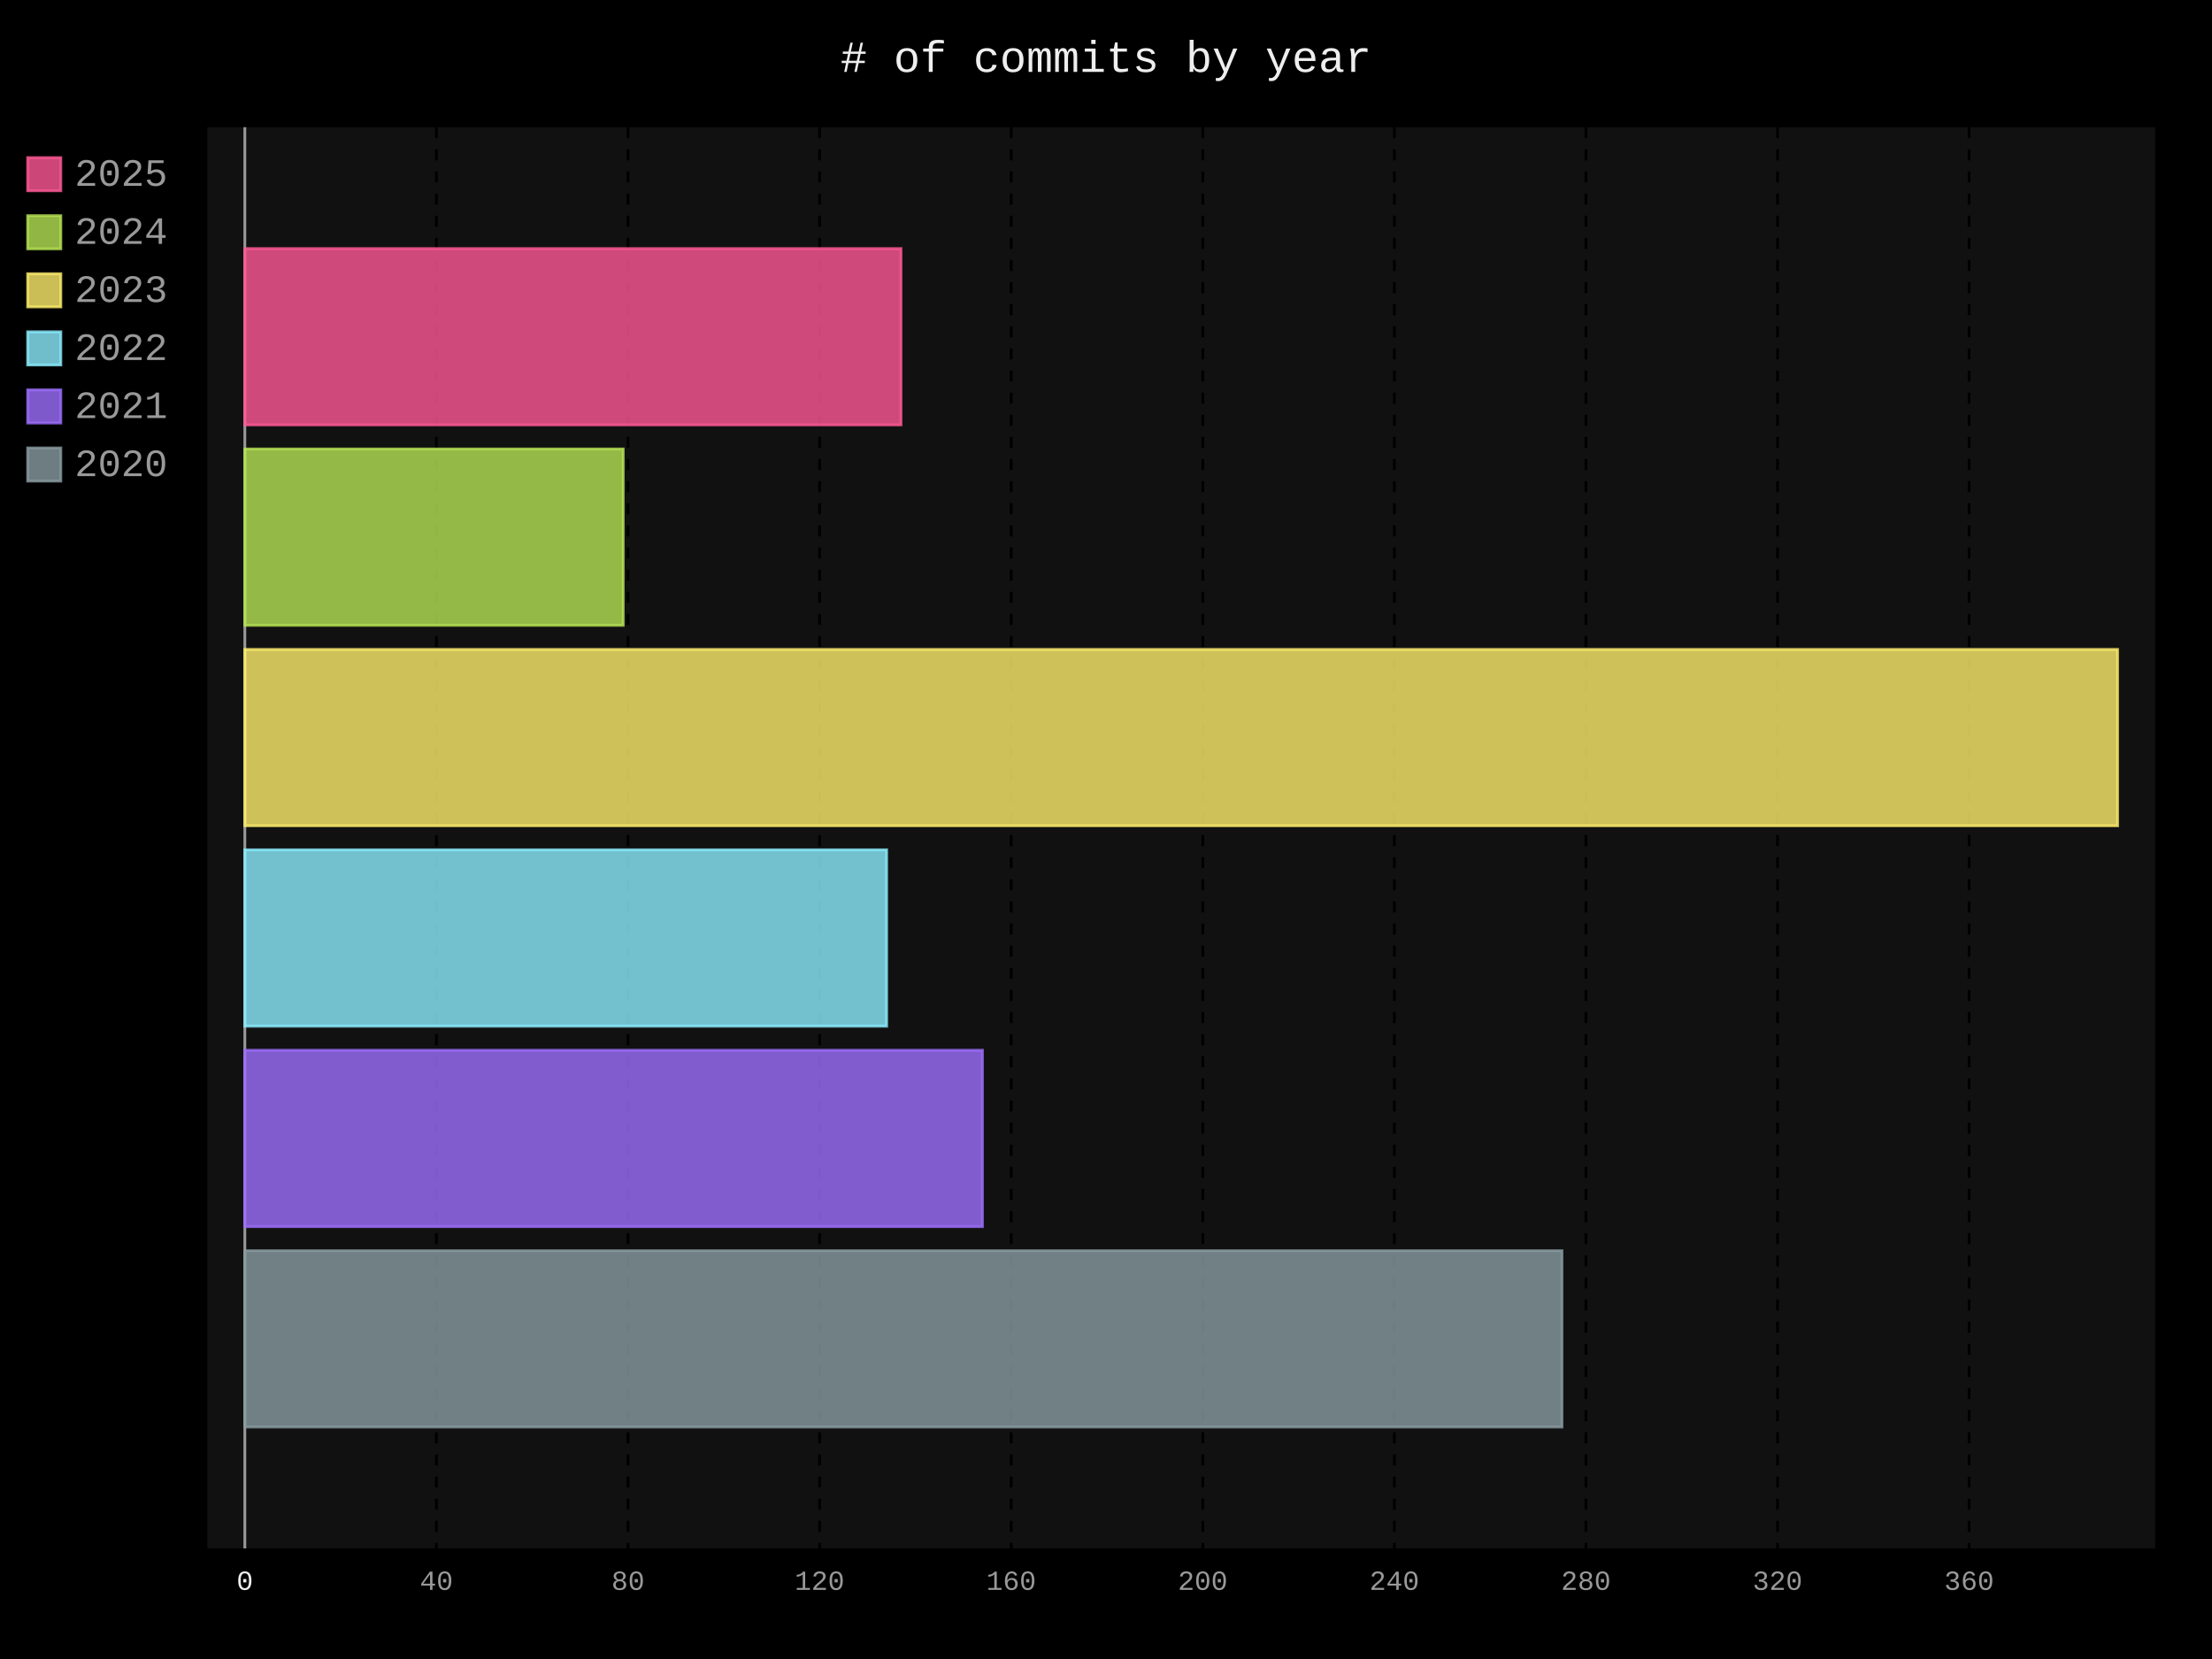
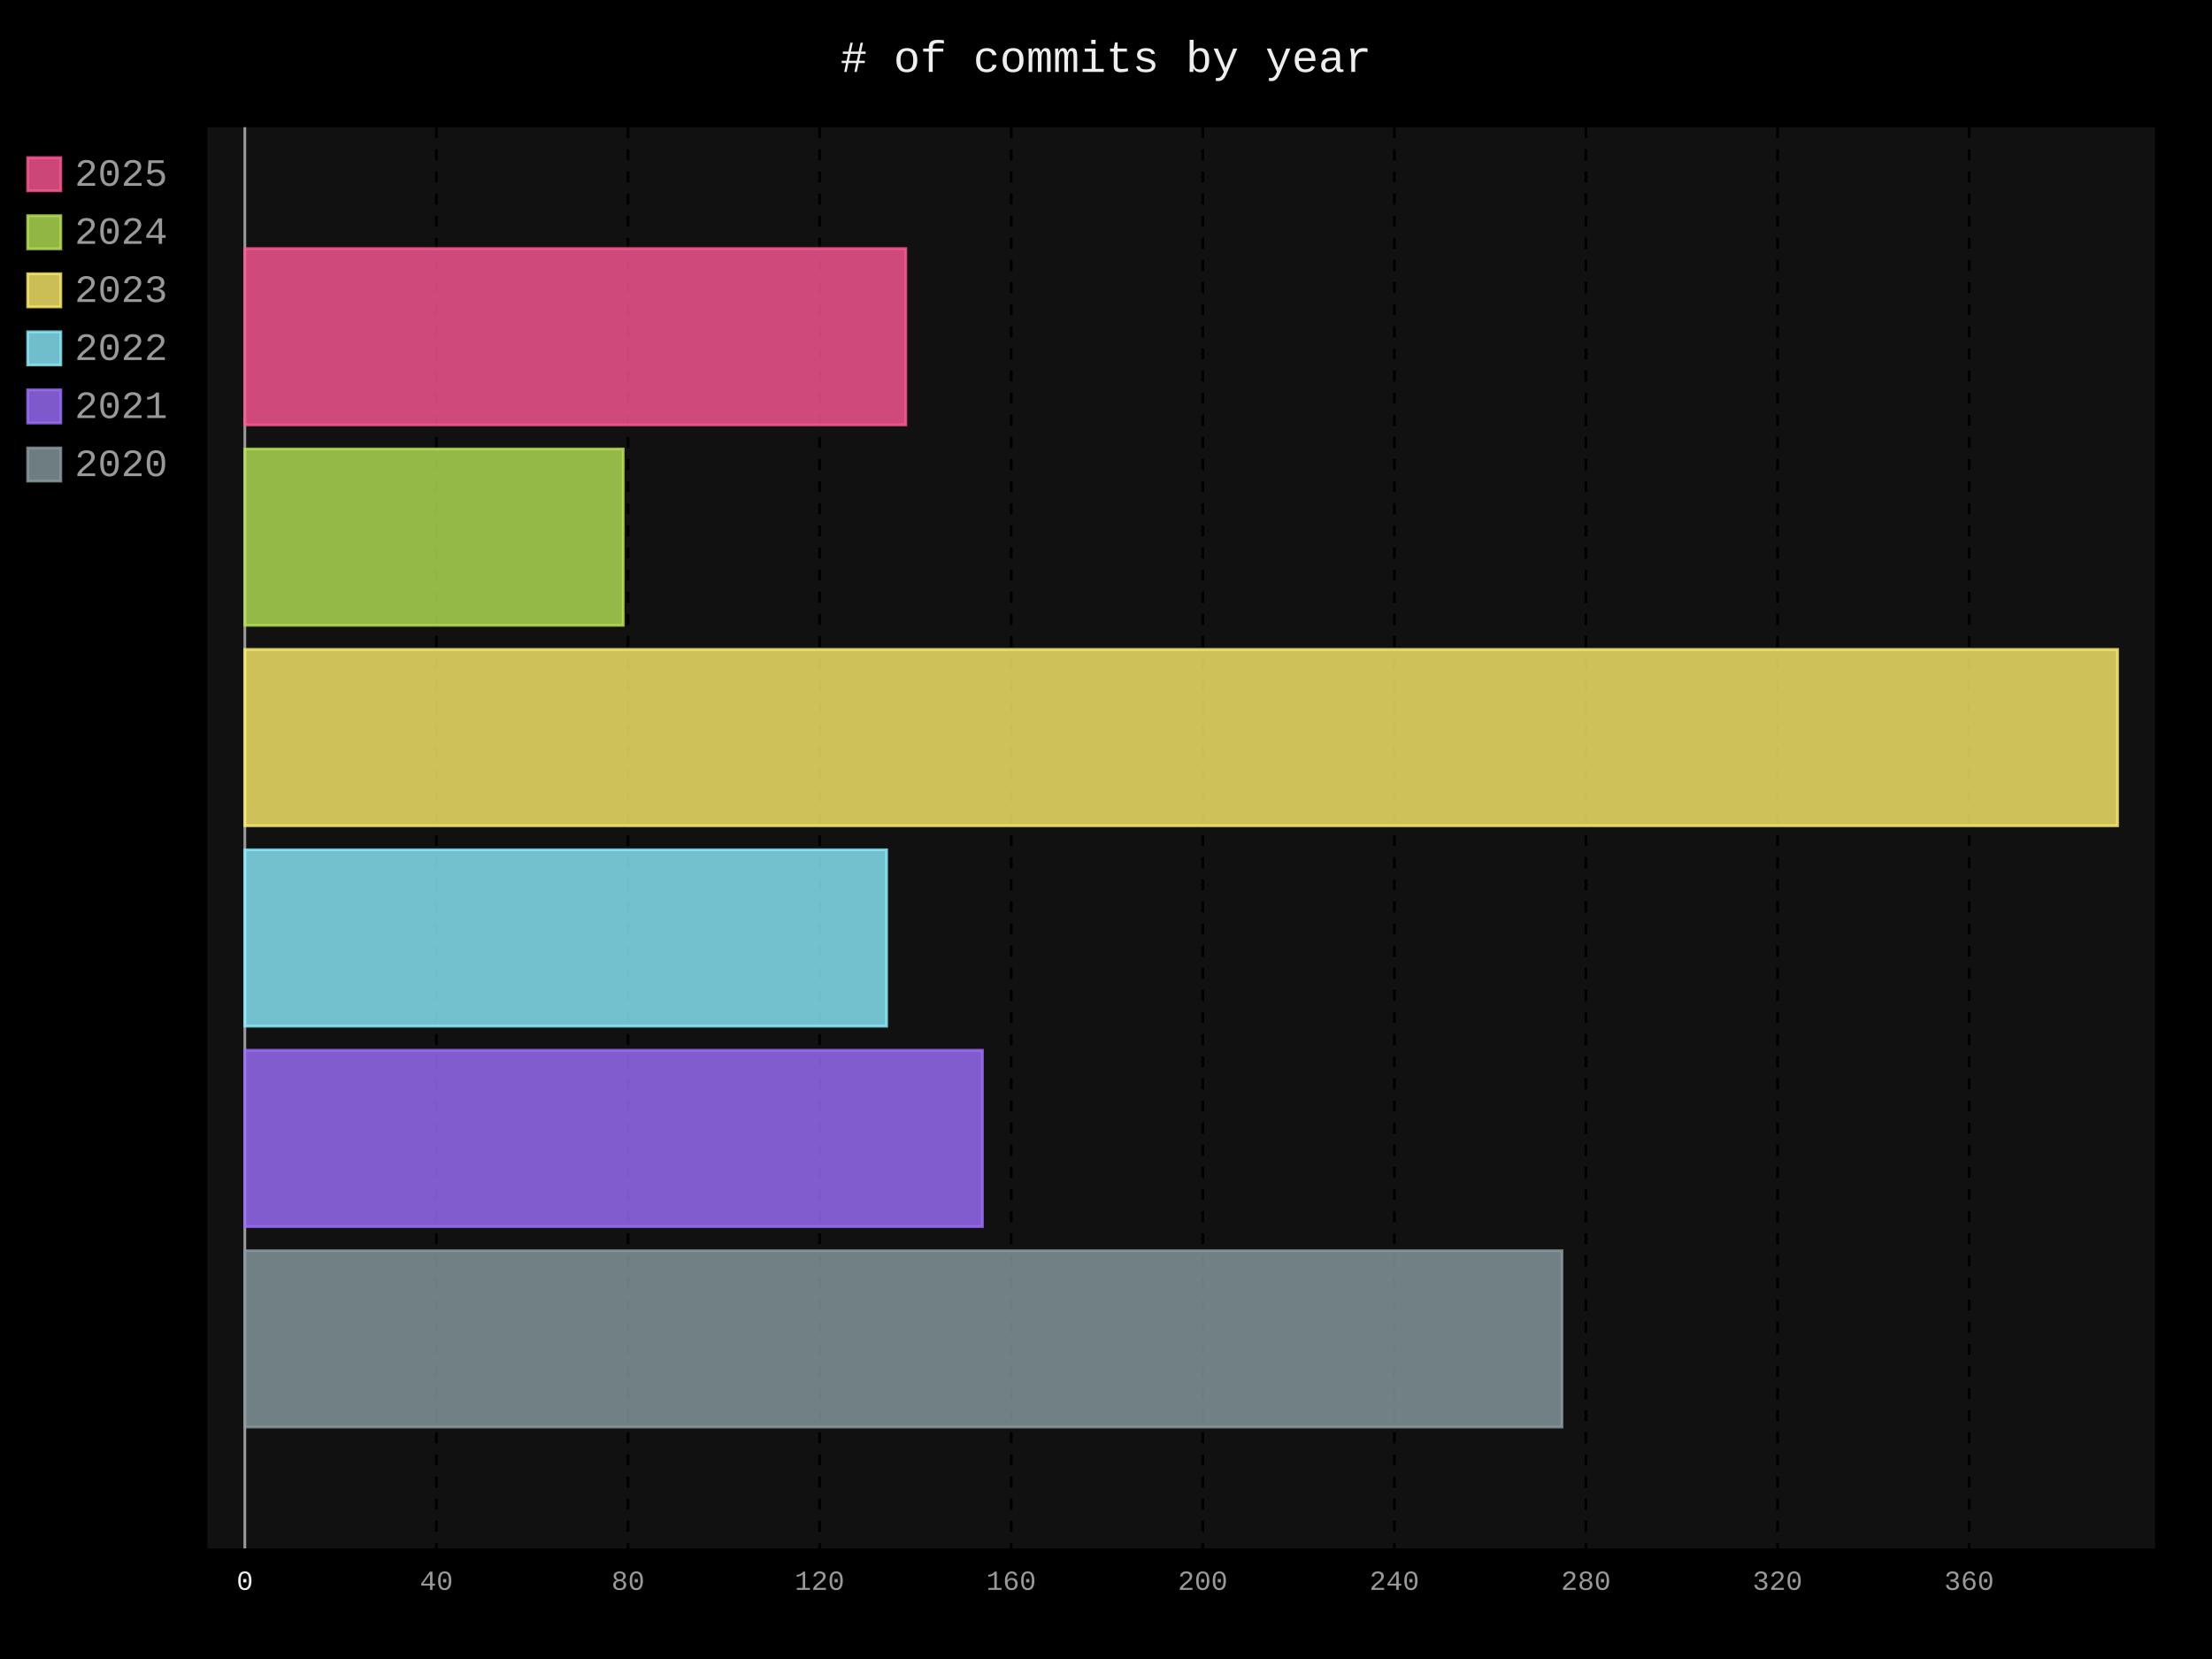
- <svg xmlns="http://www.w3.org/2000/svg" id="chart-fb7e396c-bfd1-42b2-bbe6-16ecfcbeb78d" class="pygal-chart" viewBox="0 0 800 600">
+ <svg xmlns="http://www.w3.org/2000/svg" id="chart-b37c547d-f2f8-420e-9e9e-e8054ecf67ba" class="pygal-chart" viewBox="0 0 800 600">
  <defs>
-     <style type="text/css">#chart-fb7e396c-bfd1-42b2-bbe6-16ecfcbeb78d{-webkit-user-select:none;-webkit-font-smoothing:antialiased;font-family:Consolas,"Liberation Mono",Menlo,Courier,monospace}#chart-fb7e396c-bfd1-42b2-bbe6-16ecfcbeb78d .title{font-family:Consolas,"Liberation Mono",Menlo,Courier,monospace;font-size:16px}#chart-fb7e396c-bfd1-42b2-bbe6-16ecfcbeb78d .legends .legend text{font-family:Consolas,"Liberation Mono",Menlo,Courier,monospace;font-size:14px}#chart-fb7e396c-bfd1-42b2-bbe6-16ecfcbeb78d .axis text{font-family:Consolas,"Liberation Mono",Menlo,Courier,monospace;font-size:10px}#chart-fb7e396c-bfd1-42b2-bbe6-16ecfcbeb78d .axis text.major{font-family:Consolas,"Liberation Mono",Menlo,Courier,monospace;font-size:10px}#chart-fb7e396c-bfd1-42b2-bbe6-16ecfcbeb78d .text-overlay text.value{font-family:Consolas,"Liberation Mono",Menlo,Courier,monospace;font-size:16px}#chart-fb7e396c-bfd1-42b2-bbe6-16ecfcbeb78d .text-overlay text.label{font-family:Consolas,"Liberation Mono",Menlo,Courier,monospace;font-size:10px}#chart-fb7e396c-bfd1-42b2-bbe6-16ecfcbeb78d .tooltip{font-family:Consolas,"Liberation Mono",Menlo,Courier,monospace;font-size:14px}#chart-fb7e396c-bfd1-42b2-bbe6-16ecfcbeb78d text.no_data{font-family:Consolas,"Liberation Mono",Menlo,Courier,monospace;font-size:64px}
- #chart-fb7e396c-bfd1-42b2-bbe6-16ecfcbeb78d{background-color:black}#chart-fb7e396c-bfd1-42b2-bbe6-16ecfcbeb78d path,#chart-fb7e396c-bfd1-42b2-bbe6-16ecfcbeb78d line,#chart-fb7e396c-bfd1-42b2-bbe6-16ecfcbeb78d rect,#chart-fb7e396c-bfd1-42b2-bbe6-16ecfcbeb78d circle{-webkit-transition:250ms;-moz-transition:250ms;transition:250ms}#chart-fb7e396c-bfd1-42b2-bbe6-16ecfcbeb78d .graph &gt; .background{fill:black}#chart-fb7e396c-bfd1-42b2-bbe6-16ecfcbeb78d .plot &gt; .background{fill:#111}#chart-fb7e396c-bfd1-42b2-bbe6-16ecfcbeb78d .graph{fill:#999}#chart-fb7e396c-bfd1-42b2-bbe6-16ecfcbeb78d text.no_data{fill:#eee}#chart-fb7e396c-bfd1-42b2-bbe6-16ecfcbeb78d .title{fill:#eee}#chart-fb7e396c-bfd1-42b2-bbe6-16ecfcbeb78d .legends .legend text{fill:#999}#chart-fb7e396c-bfd1-42b2-bbe6-16ecfcbeb78d .legends .legend:hover text{fill:#eee}#chart-fb7e396c-bfd1-42b2-bbe6-16ecfcbeb78d .axis .line{stroke:#eee}#chart-fb7e396c-bfd1-42b2-bbe6-16ecfcbeb78d .axis .guide.line{stroke:#555}#chart-fb7e396c-bfd1-42b2-bbe6-16ecfcbeb78d .axis .major.line{stroke:#999}#chart-fb7e396c-bfd1-42b2-bbe6-16ecfcbeb78d .axis text.major{fill:#eee}#chart-fb7e396c-bfd1-42b2-bbe6-16ecfcbeb78d .axis.y .guides:hover .guide.line,#chart-fb7e396c-bfd1-42b2-bbe6-16ecfcbeb78d .line-graph .axis.x .guides:hover .guide.line,#chart-fb7e396c-bfd1-42b2-bbe6-16ecfcbeb78d .stackedline-graph .axis.x .guides:hover .guide.line,#chart-fb7e396c-bfd1-42b2-bbe6-16ecfcbeb78d .xy-graph .axis.x .guides:hover .guide.line{stroke:#eee}#chart-fb7e396c-bfd1-42b2-bbe6-16ecfcbeb78d .axis .guides:hover text{fill:#eee}#chart-fb7e396c-bfd1-42b2-bbe6-16ecfcbeb78d .reactive{fill-opacity:.8;stroke-opacity:.8;stroke-width:1}#chart-fb7e396c-bfd1-42b2-bbe6-16ecfcbeb78d .ci{stroke:#999}#chart-fb7e396c-bfd1-42b2-bbe6-16ecfcbeb78d .reactive.active,#chart-fb7e396c-bfd1-42b2-bbe6-16ecfcbeb78d .active .reactive{fill-opacity:.4;stroke-opacity:.9;stroke-width:4}#chart-fb7e396c-bfd1-42b2-bbe6-16ecfcbeb78d .ci .reactive.active{stroke-width:1.5}#chart-fb7e396c-bfd1-42b2-bbe6-16ecfcbeb78d .series text{fill:#eee}#chart-fb7e396c-bfd1-42b2-bbe6-16ecfcbeb78d .tooltip rect{fill:#111;stroke:#eee;-webkit-transition:opacity 250ms;-moz-transition:opacity 250ms;transition:opacity 250ms}#chart-fb7e396c-bfd1-42b2-bbe6-16ecfcbeb78d .tooltip .label{fill:#999}#chart-fb7e396c-bfd1-42b2-bbe6-16ecfcbeb78d .tooltip .label{fill:#999}#chart-fb7e396c-bfd1-42b2-bbe6-16ecfcbeb78d .tooltip .legend{font-size:.8em;fill:#555}#chart-fb7e396c-bfd1-42b2-bbe6-16ecfcbeb78d .tooltip .x_label{font-size:.6em;fill:#eee}#chart-fb7e396c-bfd1-42b2-bbe6-16ecfcbeb78d .tooltip .xlink{font-size:.5em;text-decoration:underline}#chart-fb7e396c-bfd1-42b2-bbe6-16ecfcbeb78d .tooltip .value{font-size:1.5em}#chart-fb7e396c-bfd1-42b2-bbe6-16ecfcbeb78d .bound{font-size:.5em}#chart-fb7e396c-bfd1-42b2-bbe6-16ecfcbeb78d .max-value{font-size:.75em;fill:#555}#chart-fb7e396c-bfd1-42b2-bbe6-16ecfcbeb78d .map-element{fill:#111;stroke:#555 !important}#chart-fb7e396c-bfd1-42b2-bbe6-16ecfcbeb78d .map-element .reactive{fill-opacity:inherit;stroke-opacity:inherit}#chart-fb7e396c-bfd1-42b2-bbe6-16ecfcbeb78d .color-0,#chart-fb7e396c-bfd1-42b2-bbe6-16ecfcbeb78d .color-0 a:visited{stroke:#ff5995;fill:#ff5995}#chart-fb7e396c-bfd1-42b2-bbe6-16ecfcbeb78d .color-1,#chart-fb7e396c-bfd1-42b2-bbe6-16ecfcbeb78d .color-1 a:visited{stroke:#b6e354;fill:#b6e354}#chart-fb7e396c-bfd1-42b2-bbe6-16ecfcbeb78d .color-2,#chart-fb7e396c-bfd1-42b2-bbe6-16ecfcbeb78d .color-2 a:visited{stroke:#feed6c;fill:#feed6c}#chart-fb7e396c-bfd1-42b2-bbe6-16ecfcbeb78d .color-3,#chart-fb7e396c-bfd1-42b2-bbe6-16ecfcbeb78d .color-3 a:visited{stroke:#8cedff;fill:#8cedff}#chart-fb7e396c-bfd1-42b2-bbe6-16ecfcbeb78d .color-4,#chart-fb7e396c-bfd1-42b2-bbe6-16ecfcbeb78d .color-4 a:visited{stroke:#9e6ffe;fill:#9e6ffe}#chart-fb7e396c-bfd1-42b2-bbe6-16ecfcbeb78d .color-5,#chart-fb7e396c-bfd1-42b2-bbe6-16ecfcbeb78d .color-5 a:visited{stroke:#899ca1;fill:#899ca1}#chart-fb7e396c-bfd1-42b2-bbe6-16ecfcbeb78d .text-overlay .color-0 text{fill:black}#chart-fb7e396c-bfd1-42b2-bbe6-16ecfcbeb78d .text-overlay .color-1 text{fill:black}#chart-fb7e396c-bfd1-42b2-bbe6-16ecfcbeb78d .text-overlay .color-2 text{fill:black}#chart-fb7e396c-bfd1-42b2-bbe6-16ecfcbeb78d .text-overlay .color-3 text{fill:black}#chart-fb7e396c-bfd1-42b2-bbe6-16ecfcbeb78d .text-overlay .color-4 text{fill:black}#chart-fb7e396c-bfd1-42b2-bbe6-16ecfcbeb78d .text-overlay .color-5 text{fill:black}
- #chart-fb7e396c-bfd1-42b2-bbe6-16ecfcbeb78d text.no_data{text-anchor:middle}#chart-fb7e396c-bfd1-42b2-bbe6-16ecfcbeb78d .guide.line{fill:none}#chart-fb7e396c-bfd1-42b2-bbe6-16ecfcbeb78d .centered{text-anchor:middle}#chart-fb7e396c-bfd1-42b2-bbe6-16ecfcbeb78d .title{text-anchor:middle}#chart-fb7e396c-bfd1-42b2-bbe6-16ecfcbeb78d .legends .legend text{fill-opacity:1}#chart-fb7e396c-bfd1-42b2-bbe6-16ecfcbeb78d .axis.x text{text-anchor:middle}#chart-fb7e396c-bfd1-42b2-bbe6-16ecfcbeb78d .axis.x:not(.web) text[transform]{text-anchor:start}#chart-fb7e396c-bfd1-42b2-bbe6-16ecfcbeb78d .axis.x:not(.web) text[transform].backwards{text-anchor:end}#chart-fb7e396c-bfd1-42b2-bbe6-16ecfcbeb78d .axis.y text{text-anchor:end}#chart-fb7e396c-bfd1-42b2-bbe6-16ecfcbeb78d .axis.y text[transform].backwards{text-anchor:start}#chart-fb7e396c-bfd1-42b2-bbe6-16ecfcbeb78d .axis.y2 text{text-anchor:start}#chart-fb7e396c-bfd1-42b2-bbe6-16ecfcbeb78d .axis.y2 text[transform].backwards{text-anchor:end}#chart-fb7e396c-bfd1-42b2-bbe6-16ecfcbeb78d .axis .guide.line{stroke-dasharray:4,4;stroke:black}#chart-fb7e396c-bfd1-42b2-bbe6-16ecfcbeb78d .axis .major.guide.line{stroke-dasharray:6,6;stroke:black}#chart-fb7e396c-bfd1-42b2-bbe6-16ecfcbeb78d .horizontal .axis.y .guide.line,#chart-fb7e396c-bfd1-42b2-bbe6-16ecfcbeb78d .horizontal .axis.y2 .guide.line,#chart-fb7e396c-bfd1-42b2-bbe6-16ecfcbeb78d .vertical .axis.x .guide.line{opacity:0}#chart-fb7e396c-bfd1-42b2-bbe6-16ecfcbeb78d .horizontal .axis.always_show .guide.line,#chart-fb7e396c-bfd1-42b2-bbe6-16ecfcbeb78d .vertical .axis.always_show .guide.line{opacity:1 !important}#chart-fb7e396c-bfd1-42b2-bbe6-16ecfcbeb78d .axis.y .guides:hover .guide.line,#chart-fb7e396c-bfd1-42b2-bbe6-16ecfcbeb78d .axis.y2 .guides:hover .guide.line,#chart-fb7e396c-bfd1-42b2-bbe6-16ecfcbeb78d .axis.x .guides:hover .guide.line{opacity:1}#chart-fb7e396c-bfd1-42b2-bbe6-16ecfcbeb78d .axis .guides:hover text{opacity:1}#chart-fb7e396c-bfd1-42b2-bbe6-16ecfcbeb78d .nofill{fill:none}#chart-fb7e396c-bfd1-42b2-bbe6-16ecfcbeb78d .subtle-fill{fill-opacity:.2}#chart-fb7e396c-bfd1-42b2-bbe6-16ecfcbeb78d .dot{stroke-width:1px;fill-opacity:1;stroke-opacity:1}#chart-fb7e396c-bfd1-42b2-bbe6-16ecfcbeb78d .dot.active{stroke-width:5px}#chart-fb7e396c-bfd1-42b2-bbe6-16ecfcbeb78d .dot.negative{fill:transparent}#chart-fb7e396c-bfd1-42b2-bbe6-16ecfcbeb78d text,#chart-fb7e396c-bfd1-42b2-bbe6-16ecfcbeb78d tspan{stroke:none !important}#chart-fb7e396c-bfd1-42b2-bbe6-16ecfcbeb78d .series text.active{opacity:1}#chart-fb7e396c-bfd1-42b2-bbe6-16ecfcbeb78d .tooltip rect{fill-opacity:.95;stroke-width:.5}#chart-fb7e396c-bfd1-42b2-bbe6-16ecfcbeb78d .tooltip text{fill-opacity:1}#chart-fb7e396c-bfd1-42b2-bbe6-16ecfcbeb78d .showable{visibility:hidden}#chart-fb7e396c-bfd1-42b2-bbe6-16ecfcbeb78d .showable.shown{visibility:visible}#chart-fb7e396c-bfd1-42b2-bbe6-16ecfcbeb78d .gauge-background{fill:rgba(229,229,229,1);stroke:none}#chart-fb7e396c-bfd1-42b2-bbe6-16ecfcbeb78d .bg-lines{stroke:black;stroke-width:2px}</style>
+     <style type="text/css">#chart-b37c547d-f2f8-420e-9e9e-e8054ecf67ba{-webkit-user-select:none;-webkit-font-smoothing:antialiased;font-family:Consolas,"Liberation Mono",Menlo,Courier,monospace}#chart-b37c547d-f2f8-420e-9e9e-e8054ecf67ba .title{font-family:Consolas,"Liberation Mono",Menlo,Courier,monospace;font-size:16px}#chart-b37c547d-f2f8-420e-9e9e-e8054ecf67ba .legends .legend text{font-family:Consolas,"Liberation Mono",Menlo,Courier,monospace;font-size:14px}#chart-b37c547d-f2f8-420e-9e9e-e8054ecf67ba .axis text{font-family:Consolas,"Liberation Mono",Menlo,Courier,monospace;font-size:10px}#chart-b37c547d-f2f8-420e-9e9e-e8054ecf67ba .axis text.major{font-family:Consolas,"Liberation Mono",Menlo,Courier,monospace;font-size:10px}#chart-b37c547d-f2f8-420e-9e9e-e8054ecf67ba .text-overlay text.value{font-family:Consolas,"Liberation Mono",Menlo,Courier,monospace;font-size:16px}#chart-b37c547d-f2f8-420e-9e9e-e8054ecf67ba .text-overlay text.label{font-family:Consolas,"Liberation Mono",Menlo,Courier,monospace;font-size:10px}#chart-b37c547d-f2f8-420e-9e9e-e8054ecf67ba .tooltip{font-family:Consolas,"Liberation Mono",Menlo,Courier,monospace;font-size:14px}#chart-b37c547d-f2f8-420e-9e9e-e8054ecf67ba text.no_data{font-family:Consolas,"Liberation Mono",Menlo,Courier,monospace;font-size:64px}
+ #chart-b37c547d-f2f8-420e-9e9e-e8054ecf67ba{background-color:black}#chart-b37c547d-f2f8-420e-9e9e-e8054ecf67ba path,#chart-b37c547d-f2f8-420e-9e9e-e8054ecf67ba line,#chart-b37c547d-f2f8-420e-9e9e-e8054ecf67ba rect,#chart-b37c547d-f2f8-420e-9e9e-e8054ecf67ba circle{-webkit-transition:250ms;-moz-transition:250ms;transition:250ms}#chart-b37c547d-f2f8-420e-9e9e-e8054ecf67ba .graph &gt; .background{fill:black}#chart-b37c547d-f2f8-420e-9e9e-e8054ecf67ba .plot &gt; .background{fill:#111}#chart-b37c547d-f2f8-420e-9e9e-e8054ecf67ba .graph{fill:#999}#chart-b37c547d-f2f8-420e-9e9e-e8054ecf67ba text.no_data{fill:#eee}#chart-b37c547d-f2f8-420e-9e9e-e8054ecf67ba .title{fill:#eee}#chart-b37c547d-f2f8-420e-9e9e-e8054ecf67ba .legends .legend text{fill:#999}#chart-b37c547d-f2f8-420e-9e9e-e8054ecf67ba .legends .legend:hover text{fill:#eee}#chart-b37c547d-f2f8-420e-9e9e-e8054ecf67ba .axis .line{stroke:#eee}#chart-b37c547d-f2f8-420e-9e9e-e8054ecf67ba .axis .guide.line{stroke:#555}#chart-b37c547d-f2f8-420e-9e9e-e8054ecf67ba .axis .major.line{stroke:#999}#chart-b37c547d-f2f8-420e-9e9e-e8054ecf67ba .axis text.major{fill:#eee}#chart-b37c547d-f2f8-420e-9e9e-e8054ecf67ba .axis.y .guides:hover .guide.line,#chart-b37c547d-f2f8-420e-9e9e-e8054ecf67ba .line-graph .axis.x .guides:hover .guide.line,#chart-b37c547d-f2f8-420e-9e9e-e8054ecf67ba .stackedline-graph .axis.x .guides:hover .guide.line,#chart-b37c547d-f2f8-420e-9e9e-e8054ecf67ba .xy-graph .axis.x .guides:hover .guide.line{stroke:#eee}#chart-b37c547d-f2f8-420e-9e9e-e8054ecf67ba .axis .guides:hover text{fill:#eee}#chart-b37c547d-f2f8-420e-9e9e-e8054ecf67ba .reactive{fill-opacity:.8;stroke-opacity:.8;stroke-width:1}#chart-b37c547d-f2f8-420e-9e9e-e8054ecf67ba .ci{stroke:#999}#chart-b37c547d-f2f8-420e-9e9e-e8054ecf67ba .reactive.active,#chart-b37c547d-f2f8-420e-9e9e-e8054ecf67ba .active .reactive{fill-opacity:.4;stroke-opacity:.9;stroke-width:4}#chart-b37c547d-f2f8-420e-9e9e-e8054ecf67ba .ci .reactive.active{stroke-width:1.5}#chart-b37c547d-f2f8-420e-9e9e-e8054ecf67ba .series text{fill:#eee}#chart-b37c547d-f2f8-420e-9e9e-e8054ecf67ba .tooltip rect{fill:#111;stroke:#eee;-webkit-transition:opacity 250ms;-moz-transition:opacity 250ms;transition:opacity 250ms}#chart-b37c547d-f2f8-420e-9e9e-e8054ecf67ba .tooltip .label{fill:#999}#chart-b37c547d-f2f8-420e-9e9e-e8054ecf67ba .tooltip .label{fill:#999}#chart-b37c547d-f2f8-420e-9e9e-e8054ecf67ba .tooltip .legend{font-size:.8em;fill:#555}#chart-b37c547d-f2f8-420e-9e9e-e8054ecf67ba .tooltip .x_label{font-size:.6em;fill:#eee}#chart-b37c547d-f2f8-420e-9e9e-e8054ecf67ba .tooltip .xlink{font-size:.5em;text-decoration:underline}#chart-b37c547d-f2f8-420e-9e9e-e8054ecf67ba .tooltip .value{font-size:1.5em}#chart-b37c547d-f2f8-420e-9e9e-e8054ecf67ba .bound{font-size:.5em}#chart-b37c547d-f2f8-420e-9e9e-e8054ecf67ba .max-value{font-size:.75em;fill:#555}#chart-b37c547d-f2f8-420e-9e9e-e8054ecf67ba .map-element{fill:#111;stroke:#555 !important}#chart-b37c547d-f2f8-420e-9e9e-e8054ecf67ba .map-element .reactive{fill-opacity:inherit;stroke-opacity:inherit}#chart-b37c547d-f2f8-420e-9e9e-e8054ecf67ba .color-0,#chart-b37c547d-f2f8-420e-9e9e-e8054ecf67ba .color-0 a:visited{stroke:#ff5995;fill:#ff5995}#chart-b37c547d-f2f8-420e-9e9e-e8054ecf67ba .color-1,#chart-b37c547d-f2f8-420e-9e9e-e8054ecf67ba .color-1 a:visited{stroke:#b6e354;fill:#b6e354}#chart-b37c547d-f2f8-420e-9e9e-e8054ecf67ba .color-2,#chart-b37c547d-f2f8-420e-9e9e-e8054ecf67ba .color-2 a:visited{stroke:#feed6c;fill:#feed6c}#chart-b37c547d-f2f8-420e-9e9e-e8054ecf67ba .color-3,#chart-b37c547d-f2f8-420e-9e9e-e8054ecf67ba .color-3 a:visited{stroke:#8cedff;fill:#8cedff}#chart-b37c547d-f2f8-420e-9e9e-e8054ecf67ba .color-4,#chart-b37c547d-f2f8-420e-9e9e-e8054ecf67ba .color-4 a:visited{stroke:#9e6ffe;fill:#9e6ffe}#chart-b37c547d-f2f8-420e-9e9e-e8054ecf67ba .color-5,#chart-b37c547d-f2f8-420e-9e9e-e8054ecf67ba .color-5 a:visited{stroke:#899ca1;fill:#899ca1}#chart-b37c547d-f2f8-420e-9e9e-e8054ecf67ba .text-overlay .color-0 text{fill:black}#chart-b37c547d-f2f8-420e-9e9e-e8054ecf67ba .text-overlay .color-1 text{fill:black}#chart-b37c547d-f2f8-420e-9e9e-e8054ecf67ba .text-overlay .color-2 text{fill:black}#chart-b37c547d-f2f8-420e-9e9e-e8054ecf67ba .text-overlay .color-3 text{fill:black}#chart-b37c547d-f2f8-420e-9e9e-e8054ecf67ba .text-overlay .color-4 text{fill:black}#chart-b37c547d-f2f8-420e-9e9e-e8054ecf67ba .text-overlay .color-5 text{fill:black}
+ #chart-b37c547d-f2f8-420e-9e9e-e8054ecf67ba text.no_data{text-anchor:middle}#chart-b37c547d-f2f8-420e-9e9e-e8054ecf67ba .guide.line{fill:none}#chart-b37c547d-f2f8-420e-9e9e-e8054ecf67ba .centered{text-anchor:middle}#chart-b37c547d-f2f8-420e-9e9e-e8054ecf67ba .title{text-anchor:middle}#chart-b37c547d-f2f8-420e-9e9e-e8054ecf67ba .legends .legend text{fill-opacity:1}#chart-b37c547d-f2f8-420e-9e9e-e8054ecf67ba .axis.x text{text-anchor:middle}#chart-b37c547d-f2f8-420e-9e9e-e8054ecf67ba .axis.x:not(.web) text[transform]{text-anchor:start}#chart-b37c547d-f2f8-420e-9e9e-e8054ecf67ba .axis.x:not(.web) text[transform].backwards{text-anchor:end}#chart-b37c547d-f2f8-420e-9e9e-e8054ecf67ba .axis.y text{text-anchor:end}#chart-b37c547d-f2f8-420e-9e9e-e8054ecf67ba .axis.y text[transform].backwards{text-anchor:start}#chart-b37c547d-f2f8-420e-9e9e-e8054ecf67ba .axis.y2 text{text-anchor:start}#chart-b37c547d-f2f8-420e-9e9e-e8054ecf67ba .axis.y2 text[transform].backwards{text-anchor:end}#chart-b37c547d-f2f8-420e-9e9e-e8054ecf67ba .axis .guide.line{stroke-dasharray:4,4;stroke:black}#chart-b37c547d-f2f8-420e-9e9e-e8054ecf67ba .axis .major.guide.line{stroke-dasharray:6,6;stroke:black}#chart-b37c547d-f2f8-420e-9e9e-e8054ecf67ba .horizontal .axis.y .guide.line,#chart-b37c547d-f2f8-420e-9e9e-e8054ecf67ba .horizontal .axis.y2 .guide.line,#chart-b37c547d-f2f8-420e-9e9e-e8054ecf67ba .vertical .axis.x .guide.line{opacity:0}#chart-b37c547d-f2f8-420e-9e9e-e8054ecf67ba .horizontal .axis.always_show .guide.line,#chart-b37c547d-f2f8-420e-9e9e-e8054ecf67ba .vertical .axis.always_show .guide.line{opacity:1 !important}#chart-b37c547d-f2f8-420e-9e9e-e8054ecf67ba .axis.y .guides:hover .guide.line,#chart-b37c547d-f2f8-420e-9e9e-e8054ecf67ba .axis.y2 .guides:hover .guide.line,#chart-b37c547d-f2f8-420e-9e9e-e8054ecf67ba .axis.x .guides:hover .guide.line{opacity:1}#chart-b37c547d-f2f8-420e-9e9e-e8054ecf67ba .axis .guides:hover text{opacity:1}#chart-b37c547d-f2f8-420e-9e9e-e8054ecf67ba .nofill{fill:none}#chart-b37c547d-f2f8-420e-9e9e-e8054ecf67ba .subtle-fill{fill-opacity:.2}#chart-b37c547d-f2f8-420e-9e9e-e8054ecf67ba .dot{stroke-width:1px;fill-opacity:1;stroke-opacity:1}#chart-b37c547d-f2f8-420e-9e9e-e8054ecf67ba .dot.active{stroke-width:5px}#chart-b37c547d-f2f8-420e-9e9e-e8054ecf67ba .dot.negative{fill:transparent}#chart-b37c547d-f2f8-420e-9e9e-e8054ecf67ba text,#chart-b37c547d-f2f8-420e-9e9e-e8054ecf67ba tspan{stroke:none !important}#chart-b37c547d-f2f8-420e-9e9e-e8054ecf67ba .series text.active{opacity:1}#chart-b37c547d-f2f8-420e-9e9e-e8054ecf67ba .tooltip rect{fill-opacity:.95;stroke-width:.5}#chart-b37c547d-f2f8-420e-9e9e-e8054ecf67ba .tooltip text{fill-opacity:1}#chart-b37c547d-f2f8-420e-9e9e-e8054ecf67ba .showable{visibility:hidden}#chart-b37c547d-f2f8-420e-9e9e-e8054ecf67ba .showable.shown{visibility:visible}#chart-b37c547d-f2f8-420e-9e9e-e8054ecf67ba .gauge-background{fill:rgba(229,229,229,1);stroke:none}#chart-b37c547d-f2f8-420e-9e9e-e8054ecf67ba .bg-lines{stroke:black;stroke-width:2px}</style>
  </defs>
  <g class="graph horizontalbar-graph horizontal">
    <rect x="0" y="0" width="800" height="600" class="background" />
    <g transform="translate(75, 46)" class="plot">
      <rect x="0" y="0" width="704.4" height="514" class="background" />
      <g class="axis x always_show">
        <g class="guides">
          <path d="M13.546 0 v514" class="axis major line" />
          <text x="13.546" y="529.0" class="major">0</text>
        </g>
        <g class="guides">
          <path d="M82.836 0 v514" class="guide line" />
          <text x="82.836" y="529.0" class="">40</text>
        </g>
        <g class="guides">
          <path d="M152.126 0 v514" class="guide line" />
          <text x="152.126" y="529.0" class="">80</text>
        </g>
        <g class="guides">
          <path d="M221.416 0 v514" class="guide line" />
          <text x="221.416" y="529.0" class="">120</text>
        </g>
        <g class="guides">
          <path d="M290.705 0 v514" class="guide line" />
          <text x="290.705" y="529.0" class="">160</text>
        </g>
        <g class="guides">
          <path d="M359.995 0 v514" class="guide line" />
          <text x="359.995" y="529.0" class="">200</text>
        </g>
        <g class="guides">
          <path d="M429.285 0 v514" class="guide line" />
          <text x="429.285" y="529.0" class="">240</text>
        </g>
        <g class="guides">
          <path d="M498.575 0 v514" class="guide line" />
          <text x="498.575" y="529.0" class="">280</text>
        </g>
        <g class="guides">
          <path d="M567.864 0 v514" class="guide line" />
          <text x="567.864" y="529.0" class="">320</text>
        </g>
        <g class="guides">
          <path d="M637.154 0 v514" class="guide line" />
          <text x="637.154" y="529.0" class="">360</text>
        </g>
      </g>
      <g class="series serie-5 color-5">
        <g class="bars">
          <g class="bar">
            <rect x="13.546" y="406.324" rx="0" ry="0" width="476.367" height="63.789" class="rect reactive tooltip-trigger" />
          </g>
        </g>
      </g>
      <g class="series serie-4 color-4">
        <g class="bars">
          <g class="bar">
            <rect x="13.546" y="333.836" rx="0" ry="0" width="266.766" height="63.789" class="rect reactive tooltip-trigger" />
          </g>
        </g>
      </g>
      <g class="series serie-3 color-3">
        <g class="bars">
          <g class="bar">
            <rect x="13.546" y="261.349" rx="0" ry="0" width="232.121" height="63.789" class="rect reactive tooltip-trigger" />
          </g>
        </g>
      </g>
      <g class="series serie-2 color-2">
        <g class="bars">
          <g class="bar">
            <rect x="13.546" y="188.862" rx="0" ry="0" width="677.308" height="63.789" class="rect reactive tooltip-trigger" />
          </g>
        </g>
      </g>
      <g class="series serie-1 color-1">
        <g class="bars">
          <g class="bar">
            <rect x="13.546" y="116.375" rx="0" ry="0" width="136.847" height="63.789" class="rect reactive tooltip-trigger" />
          </g>
        </g>
      </g>
      <g class="series serie-0 color-0">
        <g class="bars">
          <g class="bar">
-             <rect x="13.546" y="43.888" rx="0" ry="0" width="237.318" height="63.789" class="rect reactive tooltip-trigger" />
+             <rect x="13.546" y="43.888" rx="0" ry="0" width="239.05" height="63.789" class="rect reactive tooltip-trigger" />
          </g>
        </g>
      </g>
    </g>
    <g class="titles">
      <text x="400.0" y="26" class="title plot_title"># of commits by year</text>
    </g>
    <g transform="translate(75, 46)" class="plot overlay">
      <g class="series serie-5 color-5" />
      <g class="series serie-4 color-4" />
      <g class="series serie-3 color-3" />
      <g class="series serie-2 color-2" />
      <g class="series serie-1 color-1" />
      <g class="series serie-0 color-0" />
    </g>
    <g transform="translate(75, 46)" class="plot text-overlay">
      <g class="series serie-5 color-5" />
      <g class="series serie-4 color-4" />
      <g class="series serie-3 color-3" />
      <g class="series serie-2 color-2" />
      <g class="series serie-1 color-1" />
      <g class="series serie-0 color-0" />
    </g>
    <g transform="translate(75, 46)" class="plot tooltip-overlay">
      <g transform="translate(0 0)" style="opacity: 0" class="tooltip">
        <rect rx="0" ry="0" width="0" height="0" class="tooltip-box" />
        <g class="text" />
      </g>
    </g>
    <g transform="translate(10, 56)" class="legends">
      <g id="activate-serie-0" class="legend reactive activate-serie">
        <rect x="0.0" y="1.0" width="12" height="12" class="color-0 reactive" />
        <text x="17.0" y="11.2">2025</text>
      </g>
      <g id="activate-serie-1" class="legend reactive activate-serie">
        <rect x="0.0" y="22.0" width="12" height="12" class="color-1 reactive" />
        <text x="17.0" y="32.2">2024</text>
      </g>
      <g id="activate-serie-2" class="legend reactive activate-serie">
        <rect x="0.0" y="43.0" width="12" height="12" class="color-2 reactive" />
        <text x="17.0" y="53.2">2023</text>
      </g>
      <g id="activate-serie-3" class="legend reactive activate-serie">
        <rect x="0.0" y="64.0" width="12" height="12" class="color-3 reactive" />
        <text x="17.0" y="74.2">2022</text>
      </g>
      <g id="activate-serie-4" class="legend reactive activate-serie">
        <rect x="0.0" y="85.0" width="12" height="12" class="color-4 reactive" />
        <text x="17.0" y="95.2">2021</text>
      </g>
      <g id="activate-serie-5" class="legend reactive activate-serie">
        <rect x="0.0" y="106.0" width="12" height="12" class="color-5 reactive" />
        <text x="17.0" y="116.2">2020</text>
      </g>
    </g>
    <g transform="translate(790, 56)" class="legends" />
  </g>
</svg>
